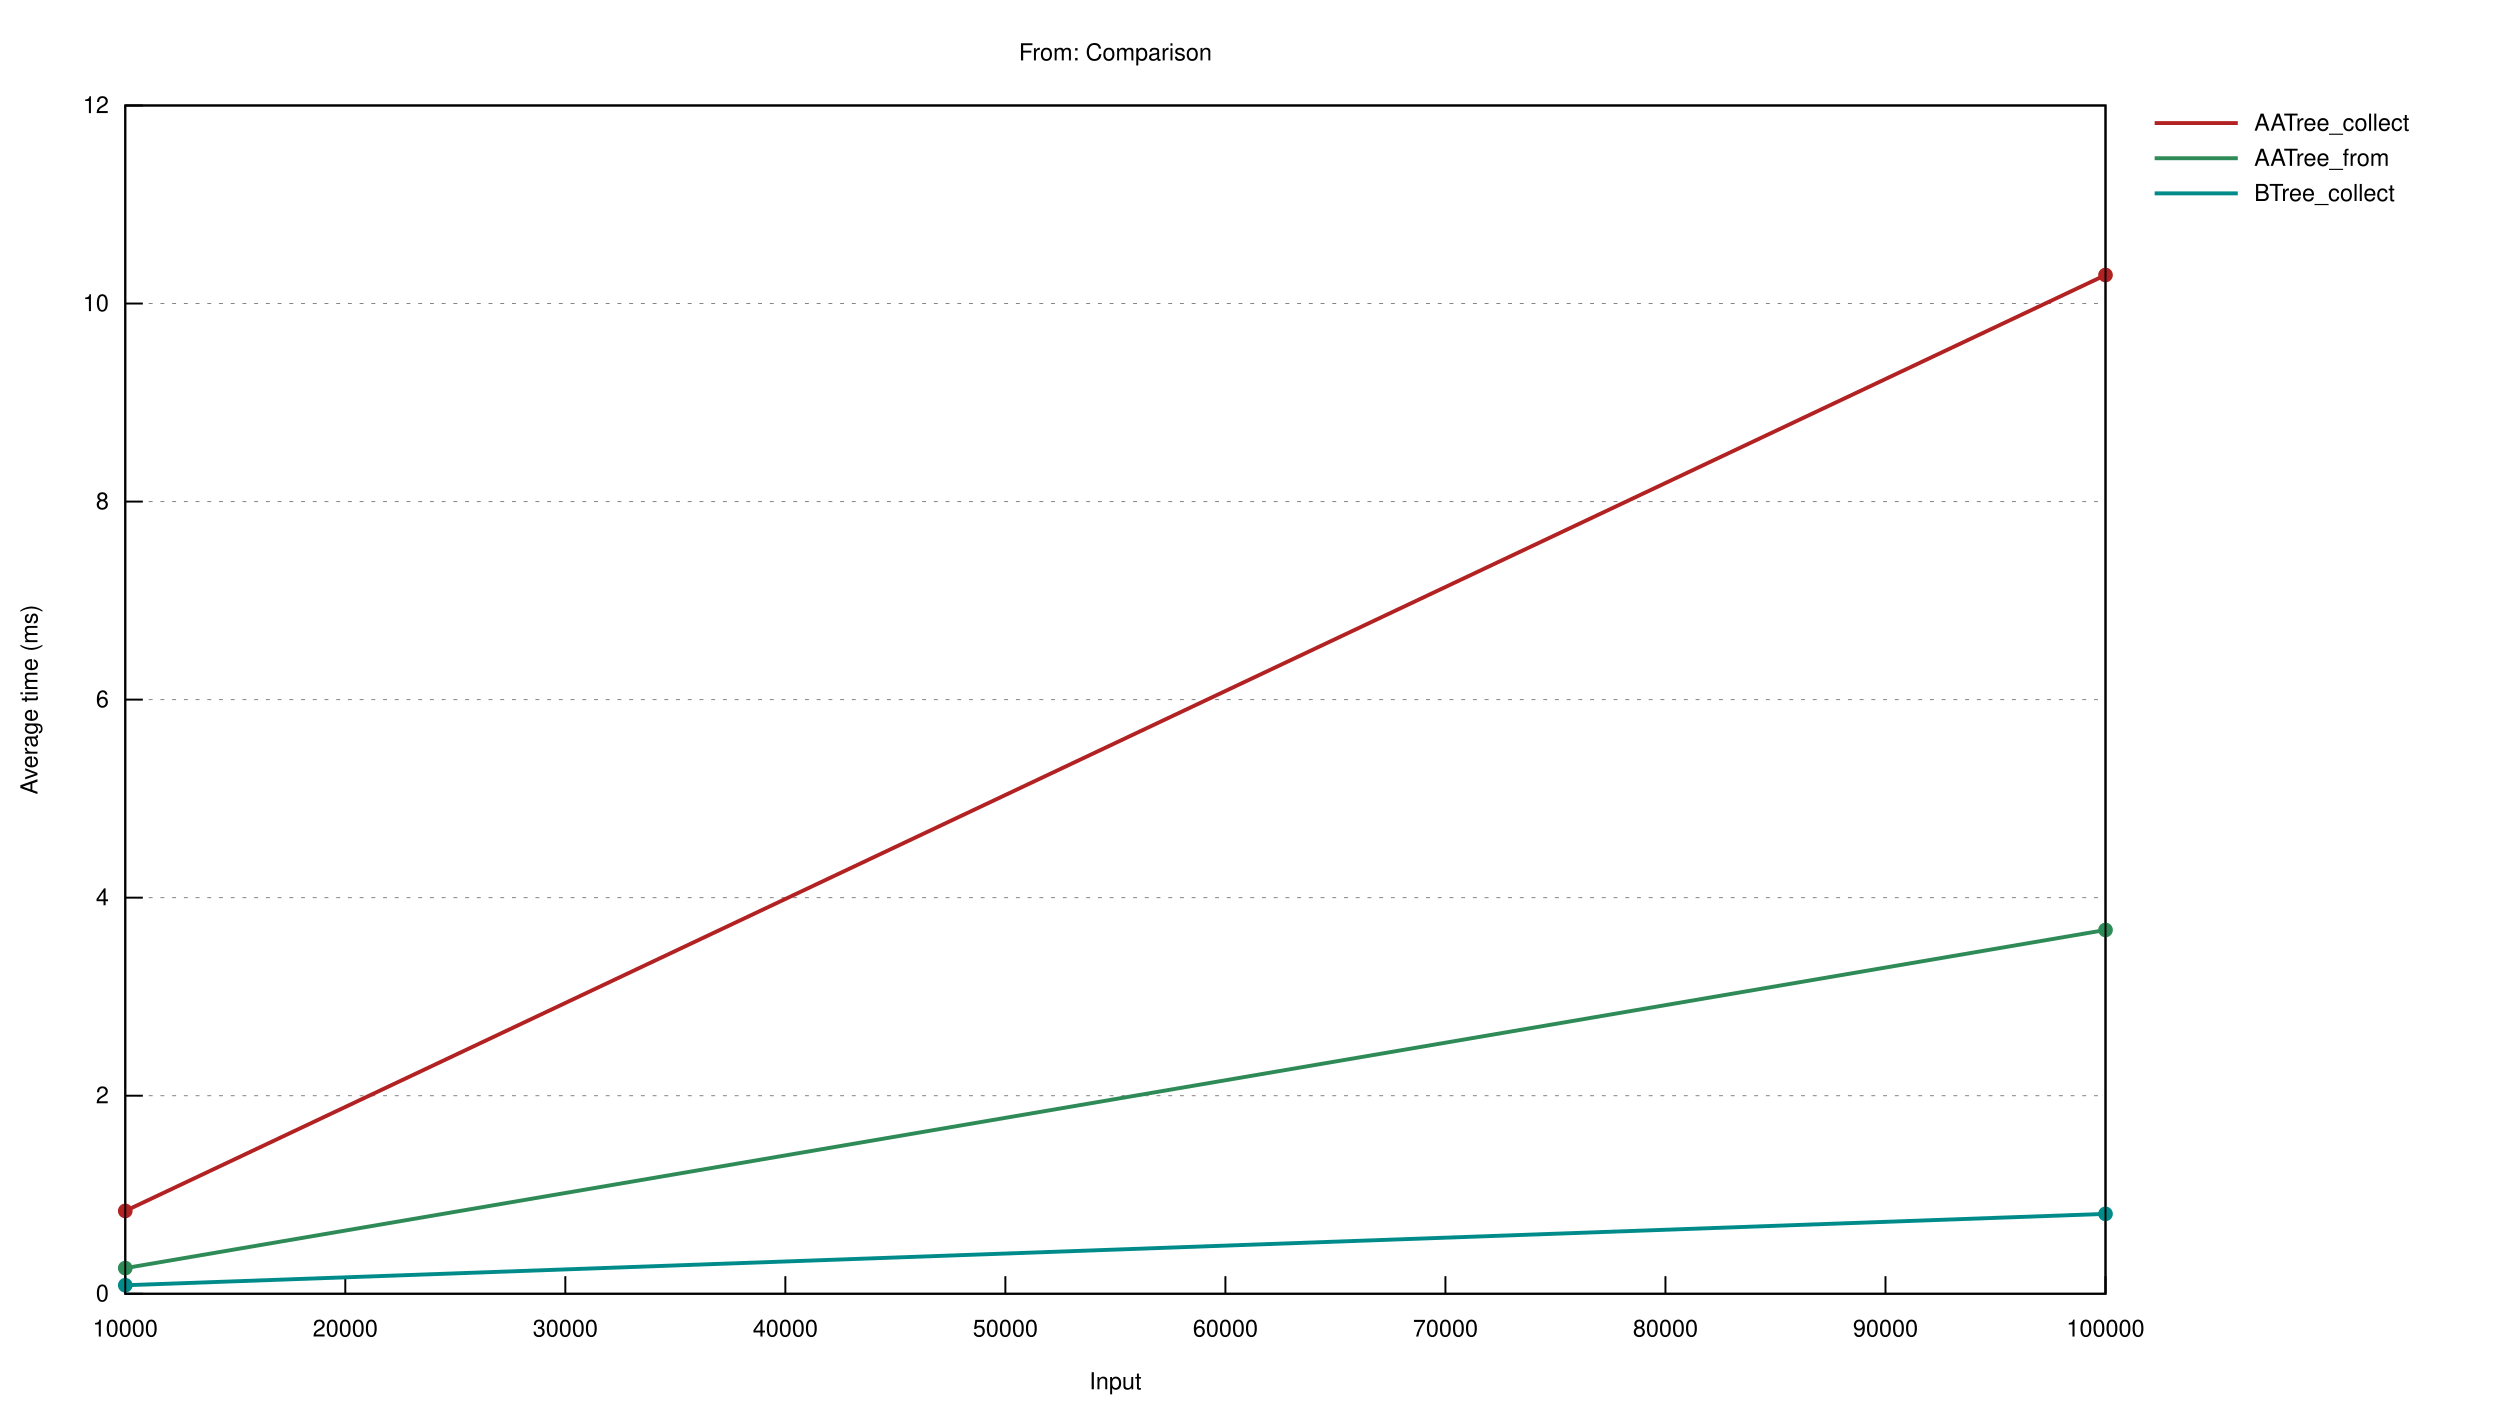
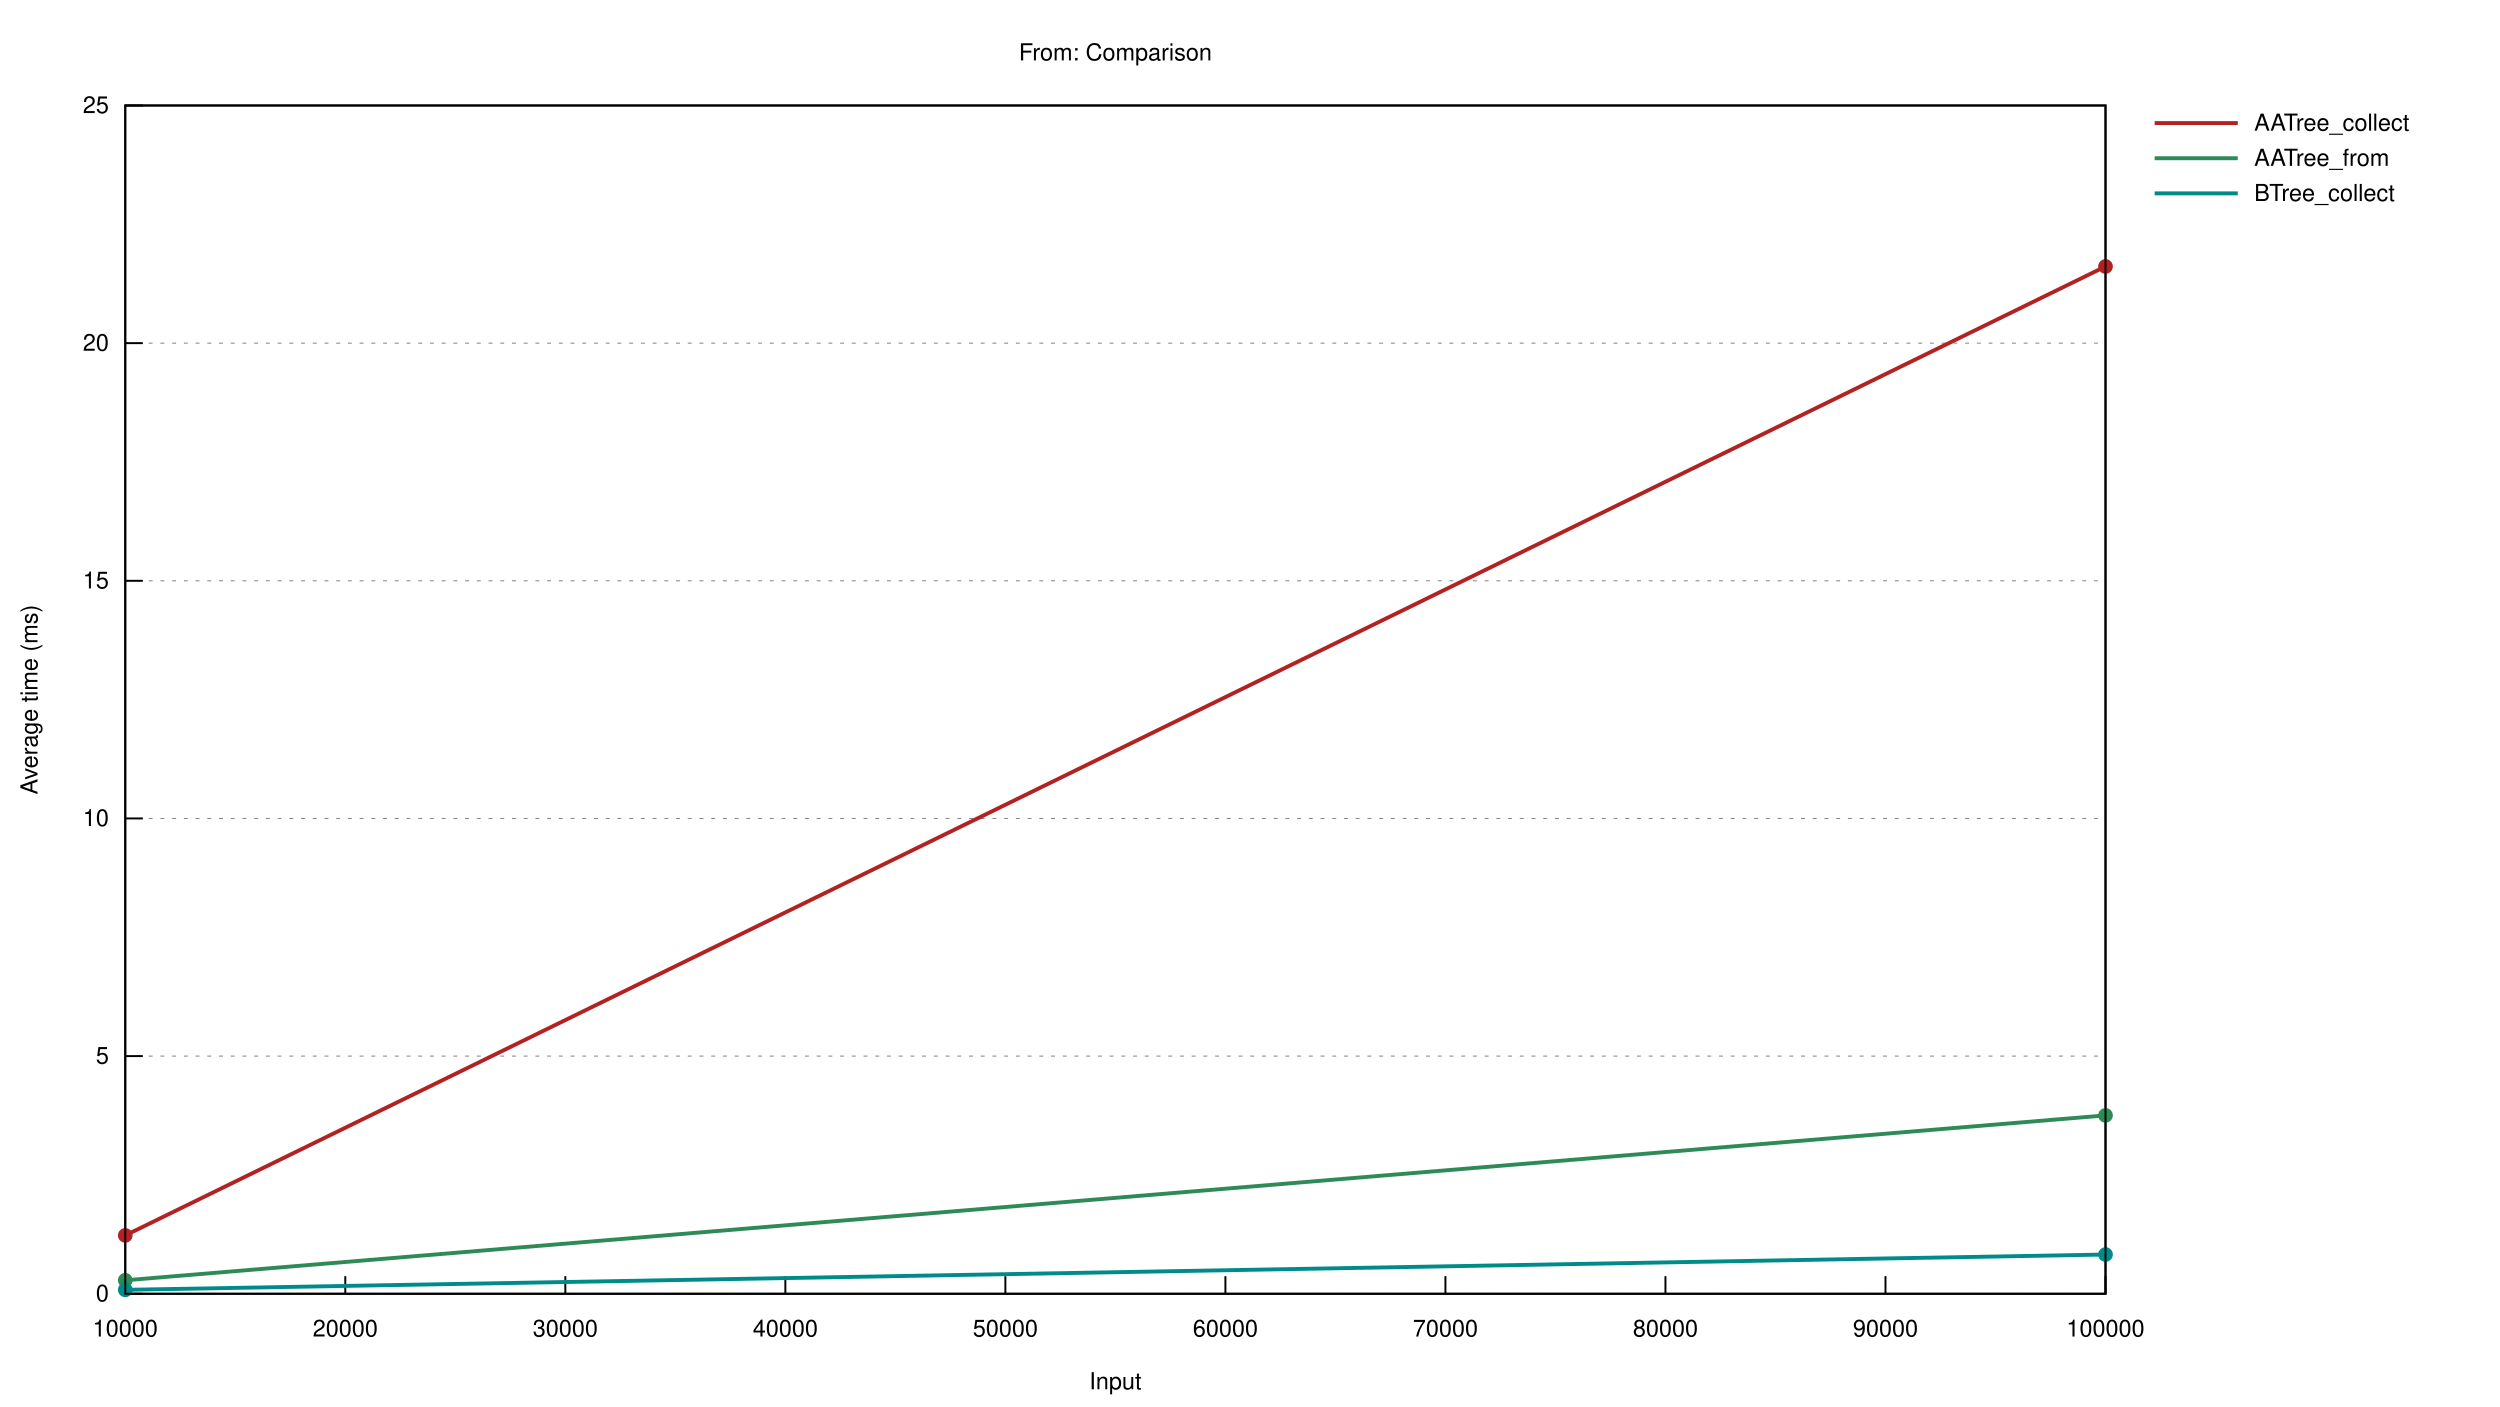
<svg xmlns="http://www.w3.org/2000/svg" xmlns:xlink="http://www.w3.org/1999/xlink" viewBox="0 0 1280 720">
  <g id="gnuplot_canvas">
    <rect x="0" y="0" width="1280" height="720" fill="none" />
    <defs>
      <circle id="gpDot" r="0.5" stroke-width="0.5" stroke="currentColor" />
      <path id="gpPt0" stroke-width="0.222" stroke="currentColor" d="M-1,0 h2 M0,-1 v2" />
      <path id="gpPt1" stroke-width="0.222" stroke="currentColor" d="M-1,-1 L1,1 M1,-1 L-1,1" />
      <path id="gpPt2" stroke-width="0.222" stroke="currentColor" d="M-1,0 L1,0 M0,-1 L0,1 M-1,-1 L1,1 M-1,1 L1,-1" />
      <rect id="gpPt3" stroke-width="0.222" stroke="currentColor" x="-1" y="-1" width="2" height="2" />
      <rect id="gpPt4" stroke-width="0.222" stroke="currentColor" fill="currentColor" x="-1" y="-1" width="2" height="2" />
      <circle id="gpPt5" stroke-width="0.222" stroke="currentColor" cx="0" cy="0" r="1" />
      <use xlink:href="#gpPt5" id="gpPt6" fill="currentColor" stroke="none" />
      <path id="gpPt7" stroke-width="0.222" stroke="currentColor" d="M0,-1.33 L-1.33,0.67 L1.33,0.67 z" />
      <use xlink:href="#gpPt7" id="gpPt8" fill="currentColor" stroke="none" />
      <use xlink:href="#gpPt7" id="gpPt9" stroke="currentColor" transform="rotate(180)" />
      <use xlink:href="#gpPt9" id="gpPt10" fill="currentColor" stroke="none" />
      <use xlink:href="#gpPt3" id="gpPt11" stroke="currentColor" transform="rotate(45)" />
      <use xlink:href="#gpPt11" id="gpPt12" fill="currentColor" stroke="none" />
      <path id="gpPt13" stroke-width="0.222" stroke="currentColor" d="M0,1.330 L1.265,0.411 L0.782,-1.067 L-0.782,-1.076 L-1.265,0.411 z" />
      <use xlink:href="#gpPt13" id="gpPt14" fill="currentColor" stroke="none" />
      <filter id="textbox" filterUnits="objectBoundingBox" x="0" y="0" height="1" width="1">
        <feFlood flood-color="white" flood-opacity="1" result="bgnd" />
        <feComposite in="SourceGraphic" in2="bgnd" operator="atop" />
      </filter>
      <filter id="greybox" filterUnits="objectBoundingBox" x="0" y="0" height="1" width="1">
        <feFlood flood-color="lightgrey" flood-opacity="1" result="grey" />
        <feComposite in="SourceGraphic" in2="grey" operator="atop" />
      </filter>
    </defs>
    <g fill="none" color="white" stroke="currentColor" stroke-width="1.00" stroke-linecap="butt" stroke-linejoin="miter">
</g>
    <g fill="none" color="black" stroke="currentColor" stroke-width="1.00" stroke-linecap="butt" stroke-linejoin="miter">
</g>
    <g fill="none" color="black" stroke="black" stroke-width="0.50" stroke-linecap="butt" stroke-linejoin="miter">
</g>
    <g fill="none" color="gray" stroke="currentColor" stroke-width="0.50" stroke-linecap="butt" stroke-linejoin="miter">
      <path stroke="gray" stroke-dasharray="2,4" class="gridline" d="M64.14,662.40 L1078.02,662.40  " />
    </g>
    <g fill="none" color="gray" stroke="gray" stroke-width="1.00" stroke-linecap="butt" stroke-linejoin="miter">
</g>
    <g fill="none" color="black" stroke="currentColor" stroke-width="1.00" stroke-linecap="butt" stroke-linejoin="miter">
      <path stroke="black" d="M64.14,662.40 L73.14,662.40  " />
      <g transform="translate(55.75,666.30)" stroke="none" fill="black" font-family="Helvetica" font-size="12.00" text-anchor="end">
        <text>
          <tspan font-family="Helvetica"> 0</tspan>
        </text>
      </g>
    </g>
    <g fill="none" color="black" stroke="currentColor" stroke-width="1.00" stroke-linecap="butt" stroke-linejoin="miter">
</g>
    <g fill="none" color="black" stroke="black" stroke-width="0.50" stroke-linecap="butt" stroke-linejoin="miter">
</g>
    <g fill="none" color="gray" stroke="currentColor" stroke-width="0.50" stroke-linecap="butt" stroke-linejoin="miter">
-       <path stroke="gray" stroke-dasharray="2,4" class="gridline" d="M64.14,561.00 L1078.02,561.00  " />
-     </g>
-     <g fill="none" color="gray" stroke="gray" stroke-width="1.00" stroke-linecap="butt" stroke-linejoin="miter">
- </g>
-     <g fill="none" color="black" stroke="currentColor" stroke-width="1.00" stroke-linecap="butt" stroke-linejoin="miter">
-       <path stroke="black" d="M64.14,561.00 L73.14,561.00  " />
-       <g transform="translate(55.75,564.90)" stroke="none" fill="black" font-family="Helvetica" font-size="12.00" text-anchor="end">
-         <text>
-           <tspan font-family="Helvetica"> 2</tspan>
-         </text>
-       </g>
-     </g>
-     <g fill="none" color="black" stroke="currentColor" stroke-width="1.00" stroke-linecap="butt" stroke-linejoin="miter">
- </g>
-     <g fill="none" color="black" stroke="black" stroke-width="0.50" stroke-linecap="butt" stroke-linejoin="miter">
- </g>
-     <g fill="none" color="gray" stroke="currentColor" stroke-width="0.50" stroke-linecap="butt" stroke-linejoin="miter">
-       <path stroke="gray" stroke-dasharray="2,4" class="gridline" d="M64.14,459.60 L1078.02,459.60  " />
-     </g>
-     <g fill="none" color="gray" stroke="gray" stroke-width="1.00" stroke-linecap="butt" stroke-linejoin="miter">
- </g>
-     <g fill="none" color="black" stroke="currentColor" stroke-width="1.00" stroke-linecap="butt" stroke-linejoin="miter">
-       <path stroke="black" d="M64.14,459.60 L73.14,459.60  " />
-       <g transform="translate(55.75,463.50)" stroke="none" fill="black" font-family="Helvetica" font-size="12.00" text-anchor="end">
-         <text>
-           <tspan font-family="Helvetica"> 4</tspan>
-         </text>
-       </g>
-     </g>
-     <g fill="none" color="black" stroke="currentColor" stroke-width="1.00" stroke-linecap="butt" stroke-linejoin="miter">
- </g>
-     <g fill="none" color="black" stroke="black" stroke-width="0.50" stroke-linecap="butt" stroke-linejoin="miter">
- </g>
-     <g fill="none" color="gray" stroke="currentColor" stroke-width="0.50" stroke-linecap="butt" stroke-linejoin="miter">
-       <path stroke="gray" stroke-dasharray="2,4" class="gridline" d="M64.14,358.20 L1078.02,358.20  " />
-     </g>
-     <g fill="none" color="gray" stroke="gray" stroke-width="1.00" stroke-linecap="butt" stroke-linejoin="miter">
- </g>
-     <g fill="none" color="black" stroke="currentColor" stroke-width="1.00" stroke-linecap="butt" stroke-linejoin="miter">
-       <path stroke="black" d="M64.14,358.20 L73.14,358.20  " />
-       <g transform="translate(55.75,362.10)" stroke="none" fill="black" font-family="Helvetica" font-size="12.00" text-anchor="end">
-         <text>
-           <tspan font-family="Helvetica"> 6</tspan>
-         </text>
-       </g>
-     </g>
-     <g fill="none" color="black" stroke="currentColor" stroke-width="1.00" stroke-linecap="butt" stroke-linejoin="miter">
- </g>
-     <g fill="none" color="black" stroke="black" stroke-width="0.50" stroke-linecap="butt" stroke-linejoin="miter">
- </g>
-     <g fill="none" color="gray" stroke="currentColor" stroke-width="0.50" stroke-linecap="butt" stroke-linejoin="miter">
-       <path stroke="gray" stroke-dasharray="2,4" class="gridline" d="M64.14,256.81 L1078.02,256.81  " />
-     </g>
-     <g fill="none" color="gray" stroke="gray" stroke-width="1.00" stroke-linecap="butt" stroke-linejoin="miter">
- </g>
-     <g fill="none" color="black" stroke="currentColor" stroke-width="1.00" stroke-linecap="butt" stroke-linejoin="miter">
-       <path stroke="black" d="M64.14,256.81 L73.14,256.81  " />
-       <g transform="translate(55.75,260.71)" stroke="none" fill="black" font-family="Helvetica" font-size="12.00" text-anchor="end">
-         <text>
-           <tspan font-family="Helvetica"> 8</tspan>
-         </text>
-       </g>
-     </g>
-     <g fill="none" color="black" stroke="currentColor" stroke-width="1.00" stroke-linecap="butt" stroke-linejoin="miter">
- </g>
-     <g fill="none" color="black" stroke="black" stroke-width="0.50" stroke-linecap="butt" stroke-linejoin="miter">
- </g>
-     <g fill="none" color="gray" stroke="currentColor" stroke-width="0.50" stroke-linecap="butt" stroke-linejoin="miter">
-       <path stroke="gray" stroke-dasharray="2,4" class="gridline" d="M64.14,155.41 L1078.02,155.41  " />
-     </g>
-     <g fill="none" color="gray" stroke="gray" stroke-width="1.00" stroke-linecap="butt" stroke-linejoin="miter">
- </g>
-     <g fill="none" color="black" stroke="currentColor" stroke-width="1.00" stroke-linecap="butt" stroke-linejoin="miter">
-       <path stroke="black" d="M64.14,155.41 L73.14,155.41  " />
-       <g transform="translate(55.75,159.31)" stroke="none" fill="black" font-family="Helvetica" font-size="12.00" text-anchor="end">
+       <path stroke="gray" stroke-dasharray="2,4" class="gridline" d="M64.14,540.72 L1078.02,540.72  " />
+     </g>
+     <g fill="none" color="gray" stroke="gray" stroke-width="1.00" stroke-linecap="butt" stroke-linejoin="miter">
+ </g>
+     <g fill="none" color="black" stroke="currentColor" stroke-width="1.00" stroke-linecap="butt" stroke-linejoin="miter">
+       <path stroke="black" d="M64.14,540.72 L73.14,540.72  " />
+       <g transform="translate(55.75,544.62)" stroke="none" fill="black" font-family="Helvetica" font-size="12.00" text-anchor="end">
+         <text>
+           <tspan font-family="Helvetica"> 5</tspan>
+         </text>
+       </g>
+     </g>
+     <g fill="none" color="black" stroke="currentColor" stroke-width="1.00" stroke-linecap="butt" stroke-linejoin="miter">
+ </g>
+     <g fill="none" color="black" stroke="black" stroke-width="0.50" stroke-linecap="butt" stroke-linejoin="miter">
+ </g>
+     <g fill="none" color="gray" stroke="currentColor" stroke-width="0.50" stroke-linecap="butt" stroke-linejoin="miter">
+       <path stroke="gray" stroke-dasharray="2,4" class="gridline" d="M64.14,419.04 L1078.02,419.04  " />
+     </g>
+     <g fill="none" color="gray" stroke="gray" stroke-width="1.00" stroke-linecap="butt" stroke-linejoin="miter">
+ </g>
+     <g fill="none" color="black" stroke="currentColor" stroke-width="1.00" stroke-linecap="butt" stroke-linejoin="miter">
+       <path stroke="black" d="M64.14,419.04 L73.14,419.04  " />
+       <g transform="translate(55.75,422.94)" stroke="none" fill="black" font-family="Helvetica" font-size="12.00" text-anchor="end">
        <text>
          <tspan font-family="Helvetica"> 10</tspan>
+         </text>
+       </g>
+     </g>
+     <g fill="none" color="black" stroke="currentColor" stroke-width="1.00" stroke-linecap="butt" stroke-linejoin="miter">
+ </g>
+     <g fill="none" color="black" stroke="black" stroke-width="0.50" stroke-linecap="butt" stroke-linejoin="miter">
+ </g>
+     <g fill="none" color="gray" stroke="currentColor" stroke-width="0.50" stroke-linecap="butt" stroke-linejoin="miter">
+       <path stroke="gray" stroke-dasharray="2,4" class="gridline" d="M64.14,297.37 L1078.02,297.37  " />
+     </g>
+     <g fill="none" color="gray" stroke="gray" stroke-width="1.00" stroke-linecap="butt" stroke-linejoin="miter">
+ </g>
+     <g fill="none" color="black" stroke="currentColor" stroke-width="1.00" stroke-linecap="butt" stroke-linejoin="miter">
+       <path stroke="black" d="M64.14,297.37 L73.14,297.37  " />
+       <g transform="translate(55.75,301.27)" stroke="none" fill="black" font-family="Helvetica" font-size="12.00" text-anchor="end">
+         <text>
+           <tspan font-family="Helvetica"> 15</tspan>
+         </text>
+       </g>
+     </g>
+     <g fill="none" color="black" stroke="currentColor" stroke-width="1.00" stroke-linecap="butt" stroke-linejoin="miter">
+ </g>
+     <g fill="none" color="black" stroke="black" stroke-width="0.50" stroke-linecap="butt" stroke-linejoin="miter">
+ </g>
+     <g fill="none" color="gray" stroke="currentColor" stroke-width="0.50" stroke-linecap="butt" stroke-linejoin="miter">
+       <path stroke="gray" stroke-dasharray="2,4" class="gridline" d="M64.14,175.69 L1078.02,175.69  " />
+     </g>
+     <g fill="none" color="gray" stroke="gray" stroke-width="1.00" stroke-linecap="butt" stroke-linejoin="miter">
+ </g>
+     <g fill="none" color="black" stroke="currentColor" stroke-width="1.00" stroke-linecap="butt" stroke-linejoin="miter">
+       <path stroke="black" d="M64.14,175.69 L73.14,175.69  " />
+       <g transform="translate(55.75,179.59)" stroke="none" fill="black" font-family="Helvetica" font-size="12.00" text-anchor="end">
+         <text>
+           <tspan font-family="Helvetica"> 20</tspan>
        </text>
      </g>
    </g>
    <g fill="none" color="black" stroke="currentColor" stroke-width="1.00" stroke-linecap="butt" stroke-linejoin="miter">
</g>
    <g fill="none" color="black" stroke="black" stroke-width="0.50" stroke-linecap="butt" stroke-linejoin="miter">
</g>
    <g fill="none" color="gray" stroke="currentColor" stroke-width="0.50" stroke-linecap="butt" stroke-linejoin="miter">
      <path stroke="gray" stroke-dasharray="2,4" class="gridline" d="M64.14,54.01 L1078.02,54.01  " />
    </g>
    <g fill="none" color="gray" stroke="gray" stroke-width="1.00" stroke-linecap="butt" stroke-linejoin="miter">
</g>
    <g fill="none" color="black" stroke="currentColor" stroke-width="1.00" stroke-linecap="butt" stroke-linejoin="miter">
      <path stroke="black" d="M64.14,54.01 L73.14,54.01  " />
      <g transform="translate(55.75,57.91)" stroke="none" fill="black" font-family="Helvetica" font-size="12.00" text-anchor="end">
        <text>
-           <tspan font-family="Helvetica"> 12</tspan>
+           <tspan font-family="Helvetica"> 25</tspan>
        </text>
      </g>
    </g>
    <g fill="none" color="black" stroke="currentColor" stroke-width="1.00" stroke-linecap="butt" stroke-linejoin="miter">
      <path stroke="black" d="M64.14,662.40 L64.14,653.40  " />
      <g transform="translate(64.14,684.30)" stroke="none" fill="black" font-family="Helvetica" font-size="12.00" text-anchor="middle">
        <text>
          <tspan font-family="Helvetica"> 10000</tspan>
        </text>
      </g>
    </g>
    <g fill="none" color="black" stroke="currentColor" stroke-width="1.00" stroke-linecap="butt" stroke-linejoin="miter">
      <path stroke="black" d="M176.79,662.40 L176.79,653.40  " />
      <g transform="translate(176.79,684.30)" stroke="none" fill="black" font-family="Helvetica" font-size="12.00" text-anchor="middle">
        <text>
          <tspan font-family="Helvetica"> 20000</tspan>
        </text>
      </g>
    </g>
    <g fill="none" color="black" stroke="currentColor" stroke-width="1.00" stroke-linecap="butt" stroke-linejoin="miter">
      <path stroke="black" d="M289.45,662.40 L289.45,653.40  " />
      <g transform="translate(289.45,684.30)" stroke="none" fill="black" font-family="Helvetica" font-size="12.00" text-anchor="middle">
        <text>
          <tspan font-family="Helvetica"> 30000</tspan>
        </text>
      </g>
    </g>
    <g fill="none" color="black" stroke="currentColor" stroke-width="1.00" stroke-linecap="butt" stroke-linejoin="miter">
      <path stroke="black" d="M402.10,662.40 L402.10,653.40  " />
      <g transform="translate(402.10,684.30)" stroke="none" fill="black" font-family="Helvetica" font-size="12.00" text-anchor="middle">
        <text>
          <tspan font-family="Helvetica"> 40000</tspan>
        </text>
      </g>
    </g>
    <g fill="none" color="black" stroke="currentColor" stroke-width="1.00" stroke-linecap="butt" stroke-linejoin="miter">
      <path stroke="black" d="M514.75,662.40 L514.75,653.40  " />
      <g transform="translate(514.75,684.30)" stroke="none" fill="black" font-family="Helvetica" font-size="12.00" text-anchor="middle">
        <text>
          <tspan font-family="Helvetica"> 50000</tspan>
        </text>
      </g>
    </g>
    <g fill="none" color="black" stroke="currentColor" stroke-width="1.00" stroke-linecap="butt" stroke-linejoin="miter">
      <path stroke="black" d="M627.41,662.40 L627.41,653.40  " />
      <g transform="translate(627.41,684.30)" stroke="none" fill="black" font-family="Helvetica" font-size="12.00" text-anchor="middle">
        <text>
          <tspan font-family="Helvetica"> 60000</tspan>
        </text>
      </g>
    </g>
    <g fill="none" color="black" stroke="currentColor" stroke-width="1.00" stroke-linecap="butt" stroke-linejoin="miter">
      <path stroke="black" d="M740.06,662.40 L740.06,653.40  " />
      <g transform="translate(740.06,684.30)" stroke="none" fill="black" font-family="Helvetica" font-size="12.00" text-anchor="middle">
        <text>
          <tspan font-family="Helvetica"> 70000</tspan>
        </text>
      </g>
    </g>
    <g fill="none" color="black" stroke="currentColor" stroke-width="1.00" stroke-linecap="butt" stroke-linejoin="miter">
      <path stroke="black" d="M852.71,662.40 L852.71,653.40  " />
      <g transform="translate(852.71,684.30)" stroke="none" fill="black" font-family="Helvetica" font-size="12.00" text-anchor="middle">
        <text>
          <tspan font-family="Helvetica"> 80000</tspan>
        </text>
      </g>
    </g>
    <g fill="none" color="black" stroke="currentColor" stroke-width="1.00" stroke-linecap="butt" stroke-linejoin="miter">
      <path stroke="black" d="M965.37,662.40 L965.37,653.40  " />
      <g transform="translate(965.37,684.30)" stroke="none" fill="black" font-family="Helvetica" font-size="12.00" text-anchor="middle">
        <text>
          <tspan font-family="Helvetica"> 90000</tspan>
        </text>
      </g>
    </g>
    <g fill="none" color="black" stroke="currentColor" stroke-width="1.00" stroke-linecap="butt" stroke-linejoin="miter">
      <path stroke="black" d="M1078.02,662.40 L1078.02,653.40  " />
      <g transform="translate(1078.02,684.30)" stroke="none" fill="black" font-family="Helvetica" font-size="12.00" text-anchor="middle">
        <text>
          <tspan font-family="Helvetica"> 100000</tspan>
        </text>
      </g>
    </g>
    <g fill="none" color="black" stroke="currentColor" stroke-width="1.00" stroke-linecap="butt" stroke-linejoin="miter">
</g>
    <g fill="none" color="black" stroke="currentColor" stroke-width="1.00" stroke-linecap="butt" stroke-linejoin="miter">
      <path stroke="black" d="M64.14,54.01 L64.14,662.40 L1078.02,662.40 L1078.02,54.01 L64.14,54.01 Z  " />
    </g>
    <g fill="none" color="black" stroke="currentColor" stroke-width="1.00" stroke-linecap="butt" stroke-linejoin="miter">
      <g transform="translate(19.18,358.21) rotate(270)" stroke="none" fill="black" font-family="Helvetica" font-size="12.00" text-anchor="middle">
        <text>
          <tspan font-family="Helvetica">Average time (ms)</tspan>
        </text>
      </g>
    </g>
    <g fill="none" color="black" stroke="currentColor" stroke-width="1.00" stroke-linecap="butt" stroke-linejoin="miter">
      <g transform="translate(571.08,711.30)" stroke="none" fill="black" font-family="Helvetica" font-size="12.00" text-anchor="middle">
        <text>
          <tspan font-family="Helvetica">Input</tspan>
        </text>
      </g>
    </g>
    <g fill="none" color="black" stroke="currentColor" stroke-width="1.00" stroke-linecap="butt" stroke-linejoin="miter">
</g>
    <g id="gnuplot_plot_1">
      <g fill="none" color="white" stroke="currentColor" stroke-width="2.00" stroke-linecap="butt" stroke-linejoin="miter">
</g>
      <g fill="none" color="black" stroke="currentColor" stroke-width="2.00" stroke-linecap="butt" stroke-linejoin="miter">
        <g transform="translate(1154.14,66.91)" stroke="none" fill="black" font-family="Helvetica" font-size="12.00" text-anchor="start">
          <text>
            <tspan font-family="Helvetica">AATree_collect</tspan>
          </text>
        </g>
      </g>
      <g fill="none" color="black" stroke="currentColor" stroke-width="2.00" stroke-linecap="butt" stroke-linejoin="miter">
-         <path stroke="rgb(178,  34,  34)" d="M1103.19,63.01 L1145.75,63.01 M64.14,620.00 L1078.02,140.81  " />
+         <path stroke="rgb(178,  34,  34)" d="M1103.19,63.01 L1145.75,63.01 M64.14,632.52 L1078.02,136.42  " />
      </g>
    </g>
    <g id="gnuplot_plot_2">
      <g fill="none" color="white" stroke="rgb(178,  34,  34)" stroke-width="1.00" stroke-linecap="butt" stroke-linejoin="miter">
</g>
      <g fill="none" color="black" stroke="currentColor" stroke-width="1.00" stroke-linecap="butt" stroke-linejoin="miter">
-         <use xlink:href="#gpPt6" transform="translate(64.14,620.00) scale(3.38)" color="rgb(178,  34,  34)" />
-         <use xlink:href="#gpPt6" transform="translate(1078.02,140.81) scale(3.38)" color="rgb(178,  34,  34)" />
+         <use xlink:href="#gpPt6" transform="translate(64.14,632.52) scale(3.38)" color="rgb(178,  34,  34)" />
+         <use xlink:href="#gpPt6" transform="translate(1078.02,136.42) scale(3.38)" color="rgb(178,  34,  34)" />
      </g>
    </g>
    <g id="gnuplot_plot_3">
      <g fill="none" color="white" stroke="rgb(178,  34,  34)" stroke-width="2.00" stroke-linecap="butt" stroke-linejoin="miter">
</g>
      <g fill="none" color="black" stroke="currentColor" stroke-width="2.00" stroke-linecap="butt" stroke-linejoin="miter">
        <g transform="translate(1154.14,84.91)" stroke="none" fill="black" font-family="Helvetica" font-size="12.00" text-anchor="start">
          <text>
            <tspan font-family="Helvetica">AATree_from</tspan>
          </text>
        </g>
      </g>
      <g fill="none" color="black" stroke="currentColor" stroke-width="2.00" stroke-linecap="butt" stroke-linejoin="miter">
-         <path stroke="rgb( 46, 139,  87)" d="M1103.19,81.01 L1145.75,81.01 M64.14,649.27 L1078.02,476.14  " />
+         <path stroke="rgb( 46, 139,  87)" d="M1103.19,81.01 L1145.75,81.01 M64.14,655.50 L1078.02,571.07  " />
      </g>
    </g>
    <g id="gnuplot_plot_4">
      <g fill="none" color="white" stroke="rgb( 46, 139,  87)" stroke-width="1.00" stroke-linecap="butt" stroke-linejoin="miter">
</g>
      <g fill="none" color="black" stroke="currentColor" stroke-width="1.00" stroke-linecap="butt" stroke-linejoin="miter">
-         <use xlink:href="#gpPt6" transform="translate(64.14,649.27) scale(3.38)" color="rgb( 46, 139,  87)" />
-         <use xlink:href="#gpPt6" transform="translate(1078.02,476.14) scale(3.38)" color="rgb( 46, 139,  87)" />
+         <use xlink:href="#gpPt6" transform="translate(64.14,655.50) scale(3.38)" color="rgb( 46, 139,  87)" />
+         <use xlink:href="#gpPt6" transform="translate(1078.02,571.07) scale(3.38)" color="rgb( 46, 139,  87)" />
      </g>
    </g>
    <g id="gnuplot_plot_5">
      <g fill="none" color="white" stroke="rgb( 46, 139,  87)" stroke-width="2.00" stroke-linecap="butt" stroke-linejoin="miter">
</g>
      <g fill="none" color="black" stroke="currentColor" stroke-width="2.00" stroke-linecap="butt" stroke-linejoin="miter">
        <g transform="translate(1154.14,102.91)" stroke="none" fill="black" font-family="Helvetica" font-size="12.00" text-anchor="start">
          <text>
            <tspan font-family="Helvetica">BTree_collect</tspan>
          </text>
        </g>
      </g>
      <g fill="none" color="black" stroke="currentColor" stroke-width="2.00" stroke-linecap="butt" stroke-linejoin="miter">
-         <path stroke="rgb(  0, 139, 139)" d="M1103.19,99.01 L1145.75,99.01 M64.14,658.04 L1078.02,621.50  " />
+         <path stroke="rgb(  0, 139, 139)" d="M1103.19,99.01 L1145.75,99.01 M64.14,660.39 L1078.02,642.32  " />
      </g>
    </g>
    <g id="gnuplot_plot_6">
      <g fill="none" color="white" stroke="rgb(  0, 139, 139)" stroke-width="1.00" stroke-linecap="butt" stroke-linejoin="miter">
</g>
      <g fill="none" color="black" stroke="currentColor" stroke-width="1.00" stroke-linecap="butt" stroke-linejoin="miter">
-         <use xlink:href="#gpPt6" transform="translate(64.14,658.04) scale(3.38)" color="rgb(  0, 139, 139)" />
-         <use xlink:href="#gpPt6" transform="translate(1078.02,621.50) scale(3.38)" color="rgb(  0, 139, 139)" />
+         <use xlink:href="#gpPt6" transform="translate(64.14,660.39) scale(3.38)" color="rgb(  0, 139, 139)" />
+         <use xlink:href="#gpPt6" transform="translate(1078.02,642.32) scale(3.38)" color="rgb(  0, 139, 139)" />
      </g>
    </g>
    <g fill="none" color="white" stroke="rgb(  0, 139, 139)" stroke-width="2.00" stroke-linecap="butt" stroke-linejoin="miter">
</g>
    <g fill="none" color="black" stroke="currentColor" stroke-width="2.00" stroke-linecap="butt" stroke-linejoin="miter">
</g>
    <g fill="none" color="black" stroke="black" stroke-width="1.00" stroke-linecap="butt" stroke-linejoin="miter">
</g>
    <g fill="none" color="black" stroke="currentColor" stroke-width="1.00" stroke-linecap="butt" stroke-linejoin="miter">
      <path stroke="black" d="M64.14,54.01 L64.14,662.40 L1078.02,662.40 L1078.02,54.01 L64.14,54.01 Z  " />
    </g>
    <g fill="none" color="black" stroke="currentColor" stroke-width="1.00" stroke-linecap="butt" stroke-linejoin="miter">
      <g transform="translate(571.08,30.91)" stroke="none" fill="black" font-family="Helvetica" font-size="12.00" text-anchor="middle">
        <text>
          <tspan font-family="Helvetica">From: Comparison</tspan>
        </text>
      </g>
    </g>
    <g fill="none" color="black" stroke="currentColor" stroke-width="1.00" stroke-linecap="butt" stroke-linejoin="miter">
</g>
  </g>
</svg>
